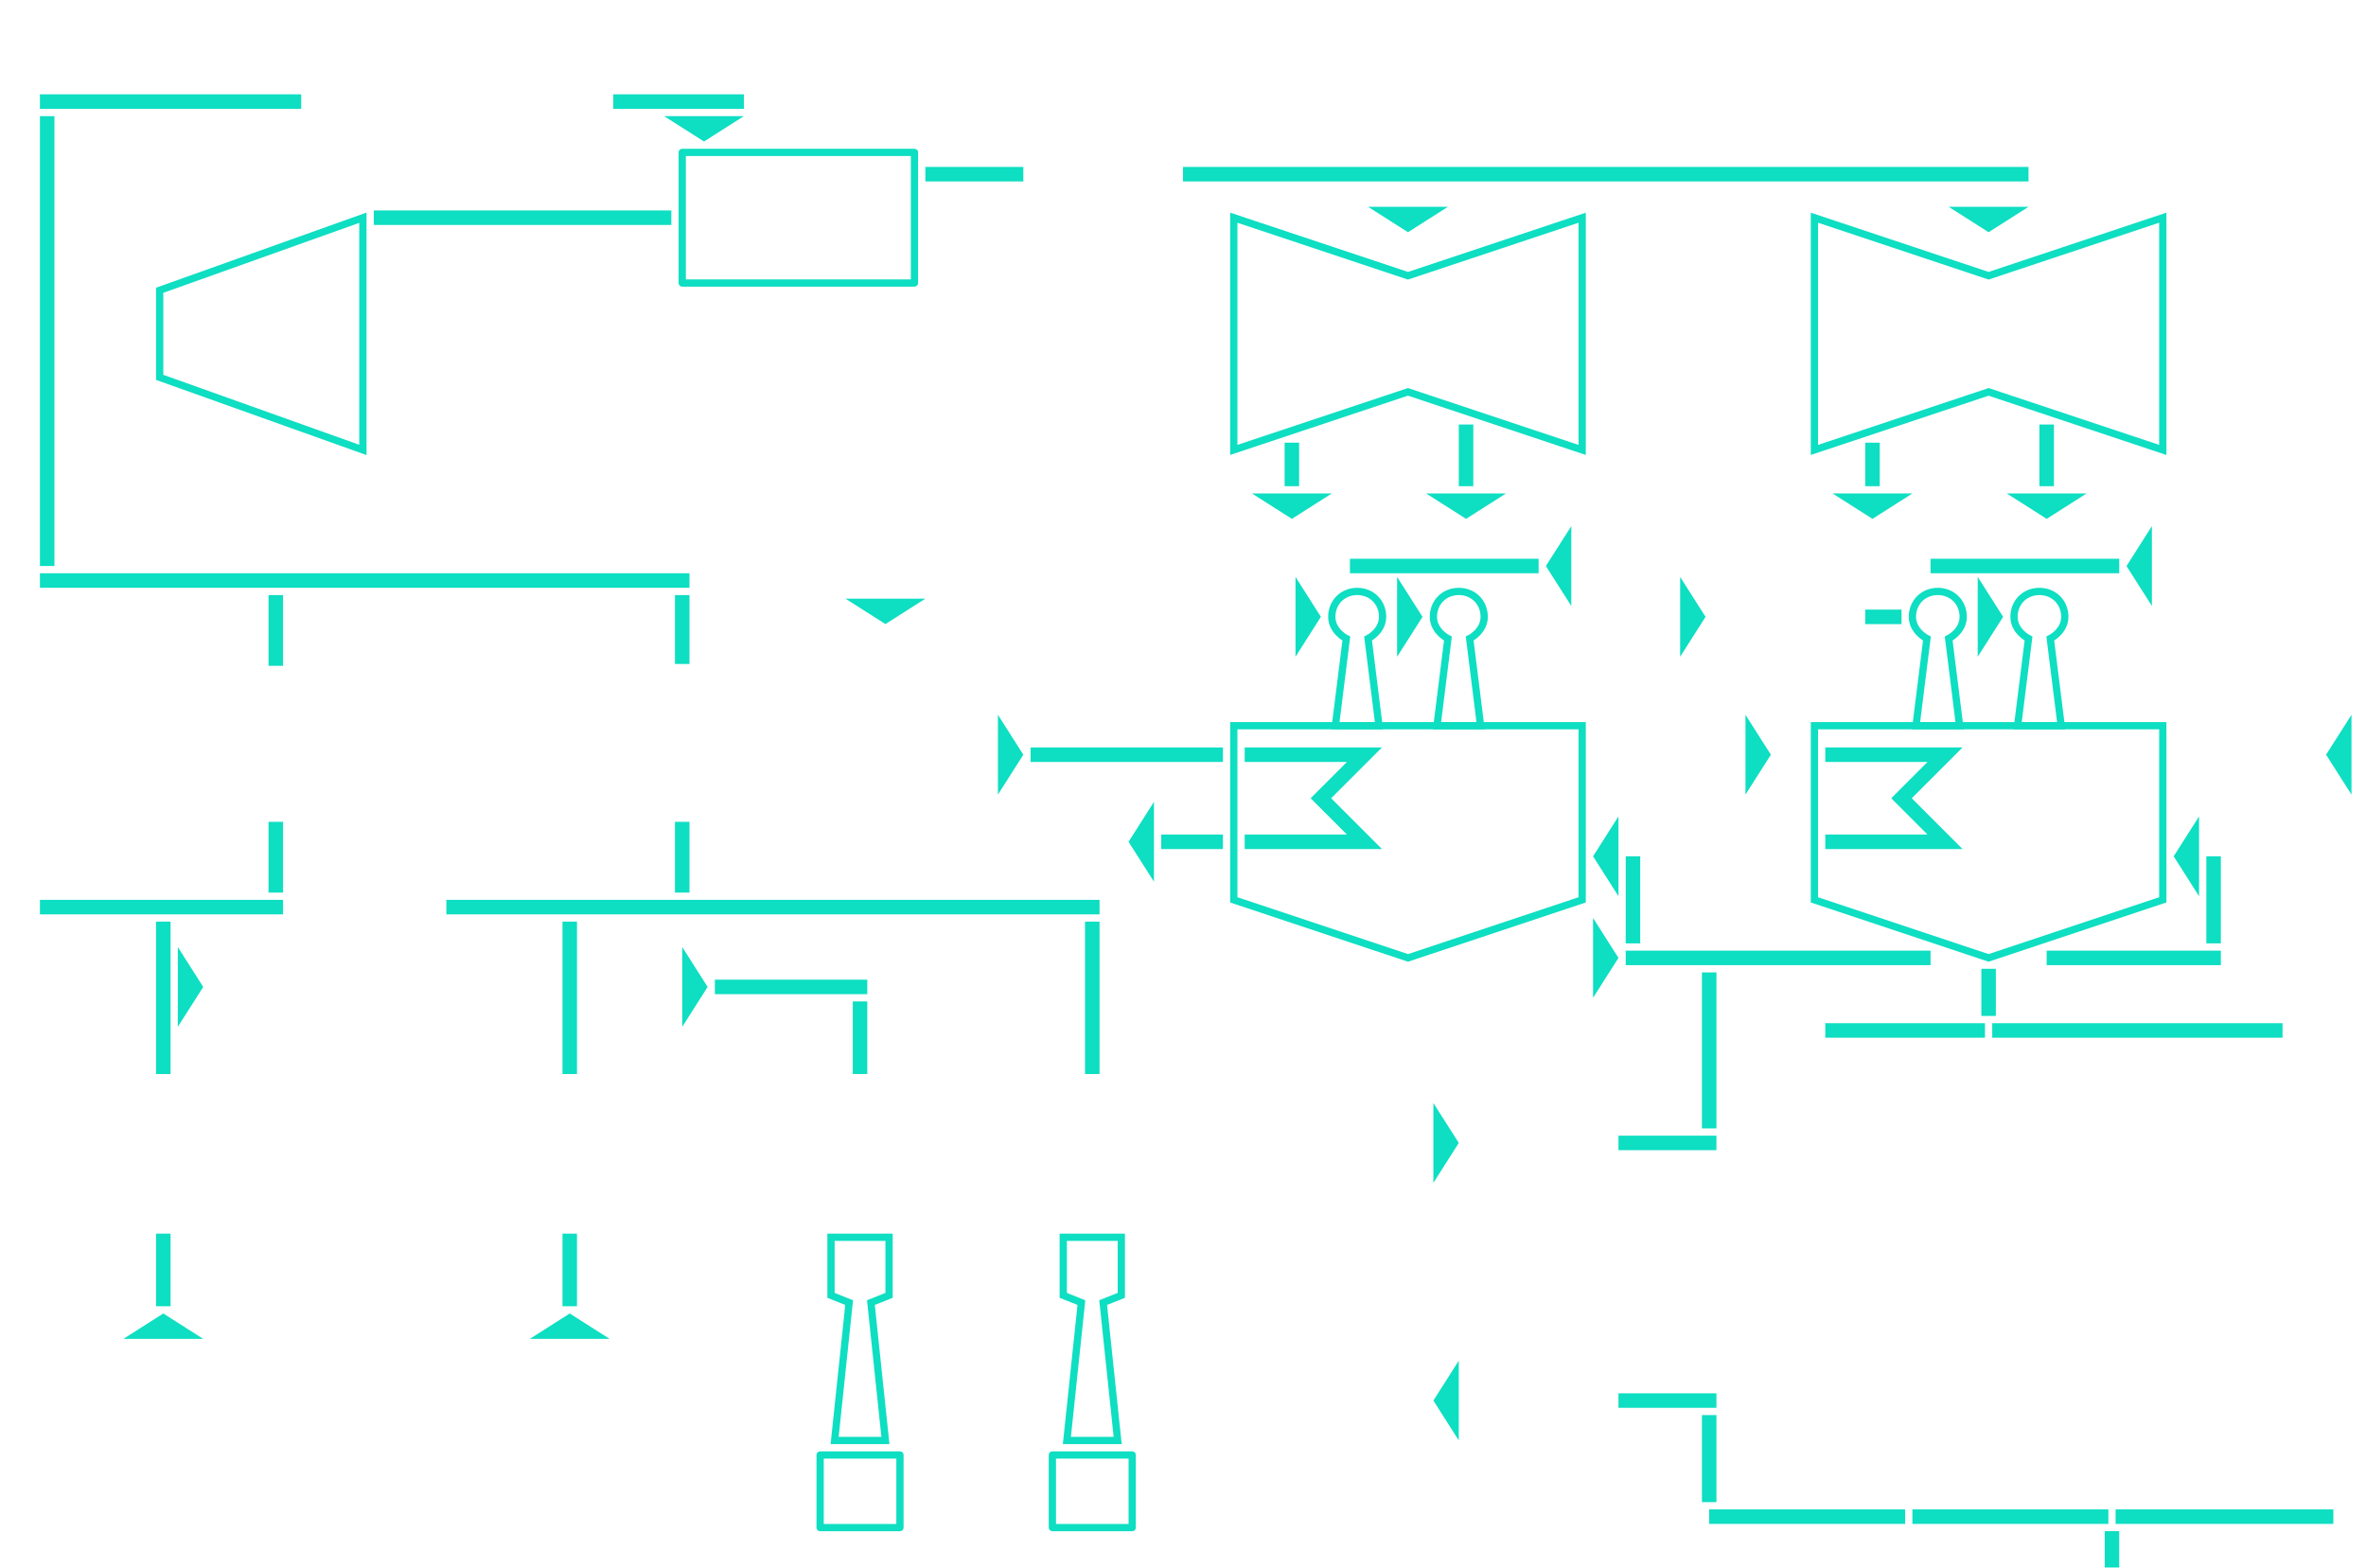
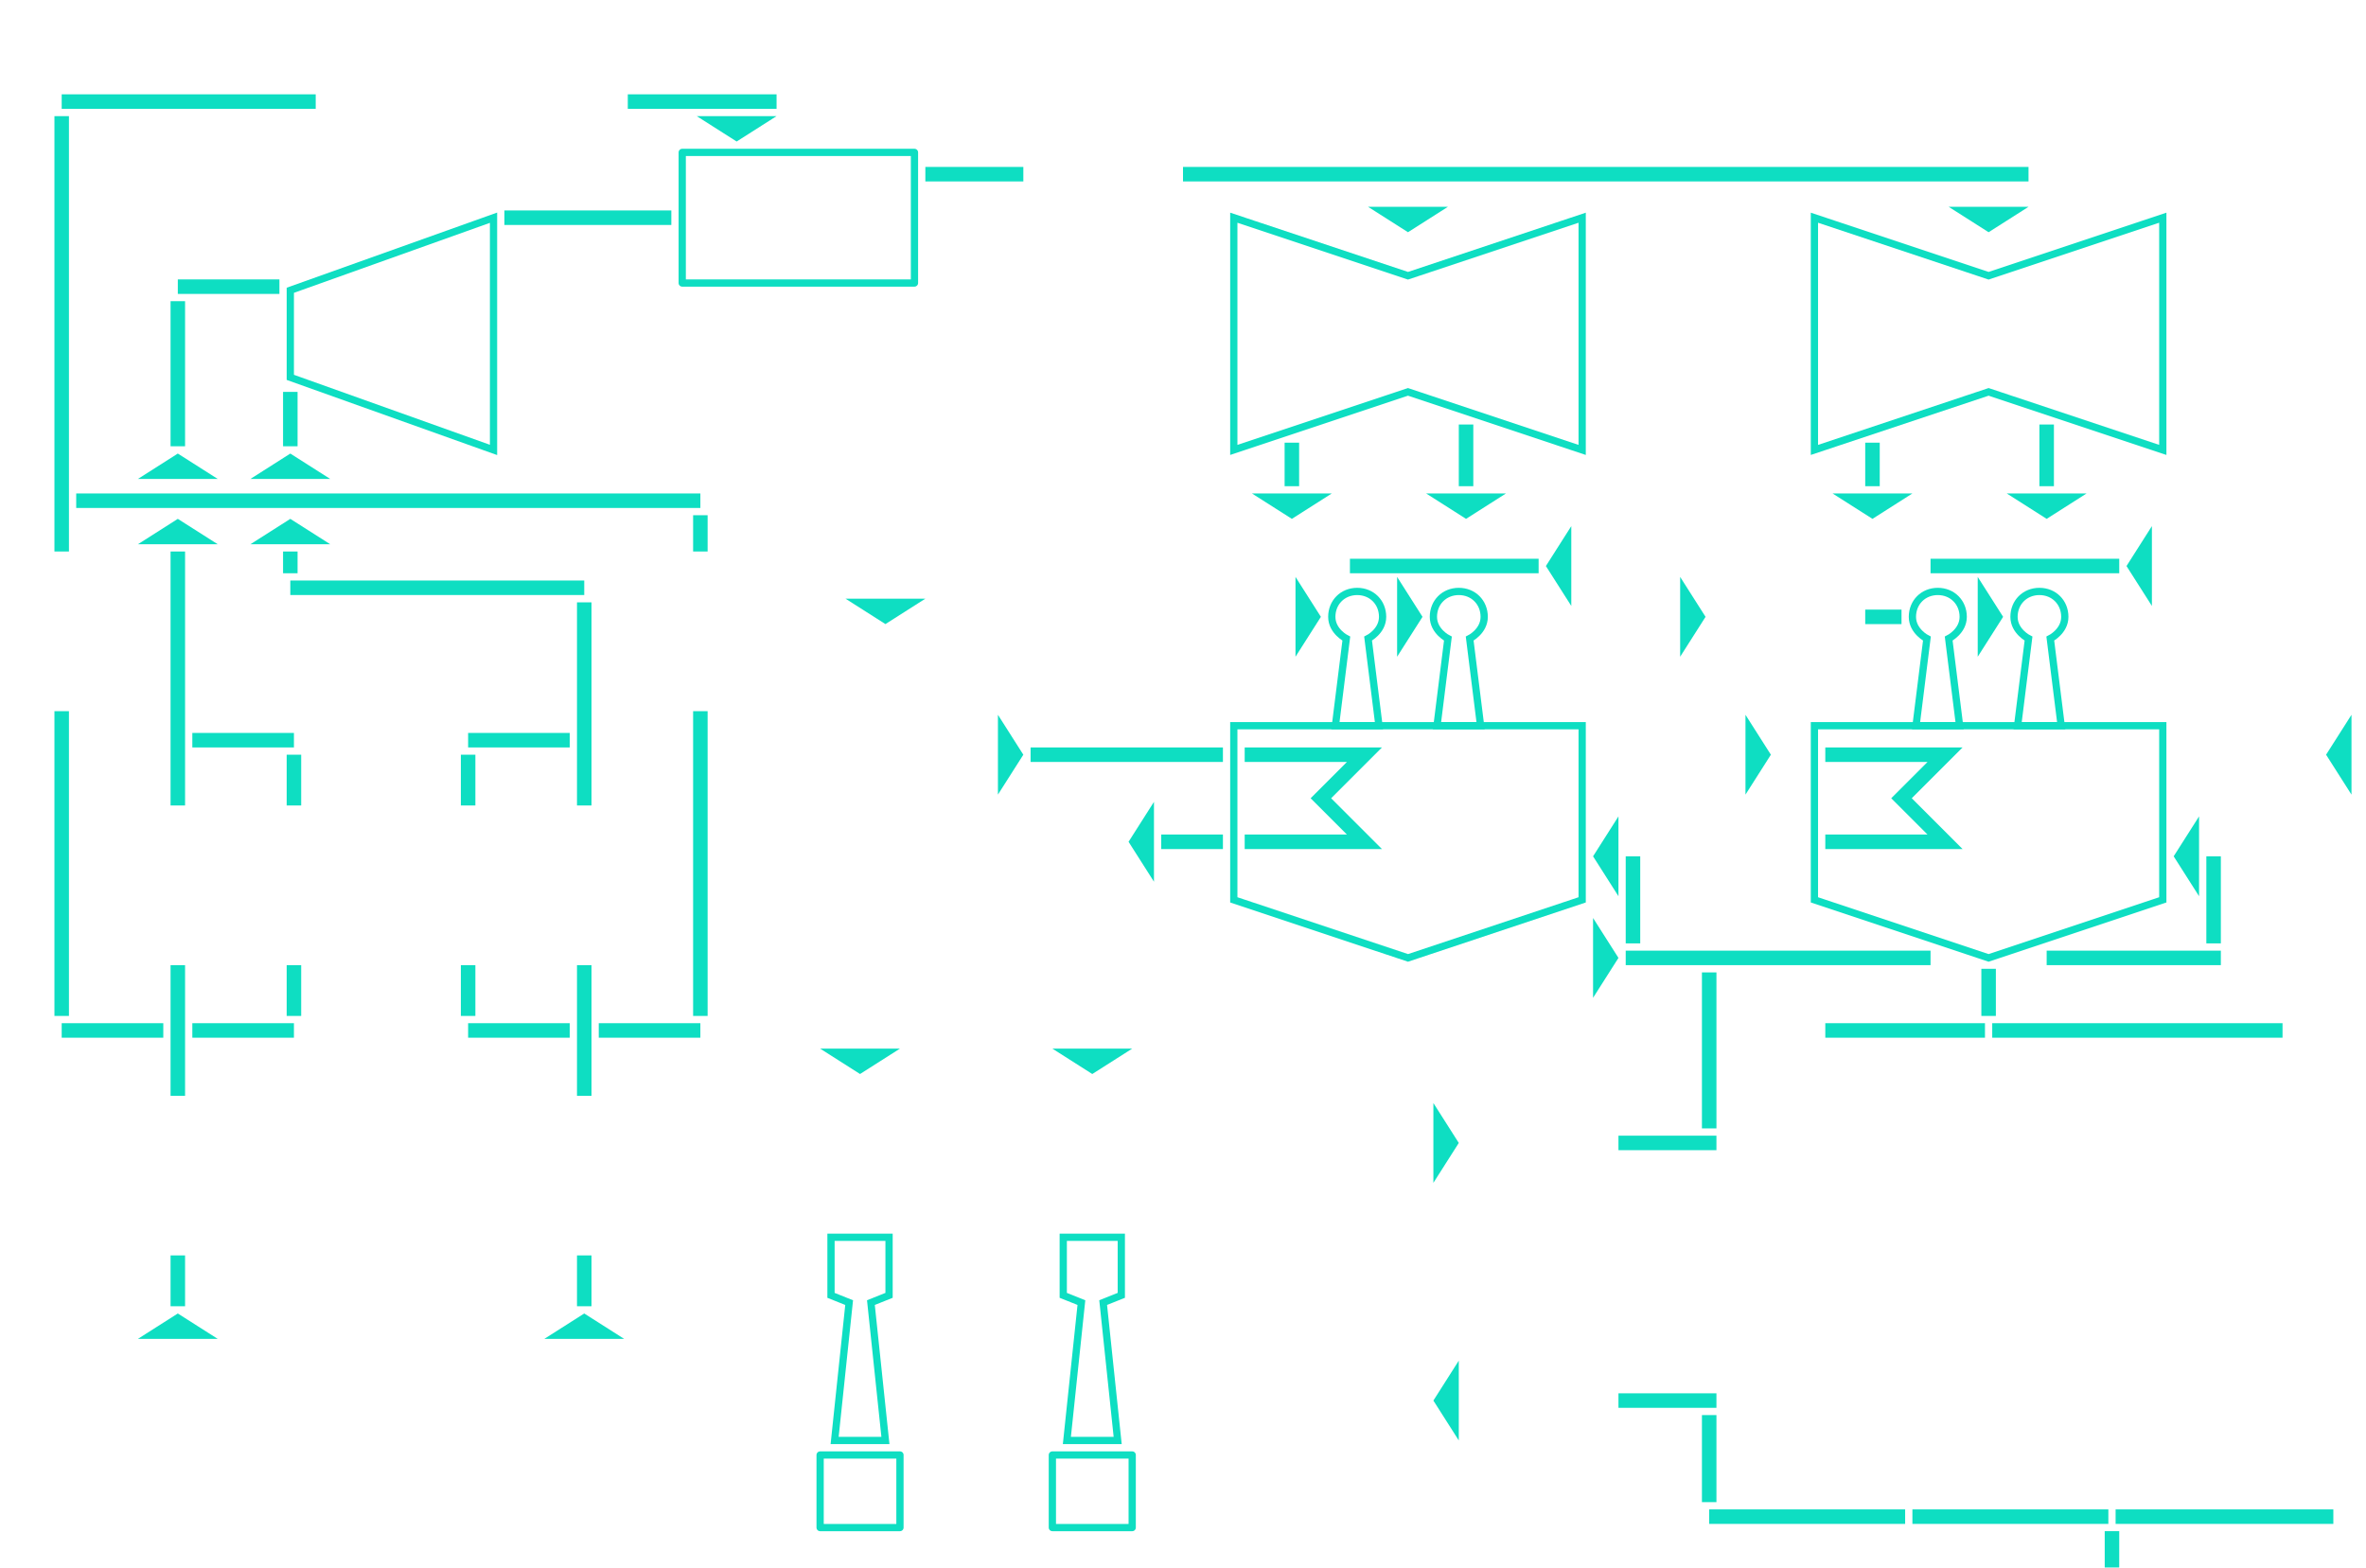
<svg xmlns="http://www.w3.org/2000/svg" width="652" height="432" viewBox="0 0 172.508 114.3" version="1.1" id="svg1" xml:space="preserve">
  <defs id="defs1" />
  <g id="layer2" style="display:inline">
-     <path style="fill:none;fill-opacity:1;stroke:#0edec2;stroke-width:1.058;stroke-linecap:butt;stroke-linejoin:round;stroke-dasharray:none;stroke-opacity:1" d="M 20.638,66.146 H 2.91" id="path2" />
-     <path style="display:inline;fill:none;fill-opacity:1;stroke:#0edec2;stroke-width:1.058;stroke-linecap:butt;stroke-linejoin:round;stroke-dasharray:none;stroke-opacity:1" d="m 80.169,66.146 -47.625,-4e-6" id="path2-9" />
-     <path style="display:inline;fill:none;fill-opacity:1;stroke:#0edec2;stroke-width:1.058;stroke-linecap:butt;stroke-linejoin:round;stroke-dasharray:none;stroke-opacity:1" d="M 50.271,42.333 H 2.91" id="path2-1" />
+     <path style="fill:none;fill-opacity:1;stroke:#0edec2;stroke-width:1.058;stroke-linecap:butt;stroke-linejoin:round;stroke-dasharray:none;stroke-opacity:1" d="m 21.431,75.142 -7.408,-10e-7" id="path2" />
+     <path style="display:inline;fill:none;fill-opacity:1;stroke:#0edec2;stroke-width:1.058;stroke-linecap:butt;stroke-linejoin:round;stroke-dasharray:none;stroke-opacity:1" d="m 11.906,75.142 -7.408,-10e-7" id="path2-29" />
+     <path style="display:inline;fill:none;fill-opacity:1;stroke:#0edec2;stroke-width:1.058;stroke-linecap:butt;stroke-linejoin:round;stroke-dasharray:none;stroke-opacity:1" d="m 21.431,70.379 v 3.704" id="path2-5" />
+     <path style="display:inline;fill:none;fill-opacity:1;stroke:#0edec2;stroke-width:1.058;stroke-linecap:butt;stroke-linejoin:round;stroke-dasharray:none;stroke-opacity:1" d="M 20.373,20.902 H 12.965" id="path2-1" />
+     <path style="display:inline;fill:none;fill-opacity:1;stroke:#0edec2;stroke-width:1.058;stroke-linecap:butt;stroke-linejoin:round;stroke-dasharray:none;stroke-opacity:1" d="m 42.598,42.862 -21.431,6e-6" id="path2-1-7" />
+     <path style="display:inline;fill:none;fill-opacity:1;stroke:#0edec2;stroke-width:1.058;stroke-linecap:butt;stroke-linejoin:round;stroke-dasharray:none;stroke-opacity:1" d="M 51.065,36.512 H 5.556" id="path2-1-7-5" />
    <path style="display:inline;fill:none;fill-opacity:1;stroke:#0edec2;stroke-width:1.058;stroke-linecap:butt;stroke-linejoin:round;stroke-dasharray:none;stroke-opacity:1" d="M 147.902,12.7 H 86.254" id="path2-48" />
    <path style="display:inline;fill:none;fill-opacity:1;stroke:#0edec2;stroke-width:1.058;stroke-linecap:butt;stroke-linejoin:round;stroke-dasharray:none;stroke-opacity:1" d="M 140.758,69.85 H 118.533" id="path2-48-0" />
    <path style="display:inline;fill:none;fill-opacity:1;stroke:#0edec2;stroke-width:1.058;stroke-linecap:butt;stroke-linejoin:round;stroke-dasharray:none;stroke-opacity:1" d="M 166.423,75.142 H 145.256" id="path2-48-0-5" />
    <path style="display:inline;fill:none;fill-opacity:1;stroke:#0edec2;stroke-width:1.058;stroke-linecap:butt;stroke-linejoin:round;stroke-dasharray:none;stroke-opacity:1" d="M 144.727,75.142 H 133.085" id="path2-48-0-5-8" />
    <path style="display:inline;fill:none;fill-opacity:1;stroke:#0edec2;stroke-width:1.058;stroke-linecap:butt;stroke-linejoin:round;stroke-dasharray:none;stroke-opacity:1" d="m 170.127,110.596 h -15.875" id="path2-48-0-5-5" />
    <path style="display:inline;fill:none;fill-opacity:1;stroke:#0edec2;stroke-width:1.058;stroke-linecap:butt;stroke-linejoin:round;stroke-dasharray:none;stroke-opacity:1" d="m 153.723,110.596 h -14.287" id="path2-48-0-5-8-3" />
    <path style="display:inline;fill:none;fill-opacity:1;stroke:#0edec2;stroke-width:1.058;stroke-linecap:butt;stroke-linejoin:round;stroke-dasharray:none;stroke-opacity:1" d="m 138.906,110.596 h -14.287" id="path2-48-0-5-8-3-0" />
    <path style="display:inline;fill:none;fill-opacity:1;stroke:#0edec2;stroke-width:1.058;stroke-linecap:butt;stroke-linejoin:round;stroke-dasharray:none;stroke-opacity:1" d="m 161.925,69.85 h -12.7" id="path2-48-0-8" />
-     <path style="display:inline;fill:none;fill-opacity:1;stroke:#0edec2;stroke-width:1.058;stroke-linecap:butt;stroke-linejoin:round;stroke-dasharray:none;stroke-opacity:1" d="m 3.44,8.467 1.6e-6,32.808" id="path2-48-4-37-2" />
+     <path style="display:inline;fill:none;fill-opacity:1;stroke:#0edec2;stroke-width:1.058;stroke-linecap:butt;stroke-linejoin:round;stroke-dasharray:none;stroke-opacity:1" d="m 4.498,8.467 0,31.75" id="path2-48-4-37-2" />
+     <path style="display:inline;fill:none;fill-opacity:1;stroke:#0edec2;stroke-width:1.058;stroke-linecap:butt;stroke-linejoin:round;stroke-dasharray:none;stroke-opacity:1" d="M 4.498,51.858 V 74.083" id="path2-48-4-37-2-2" />
+     <path style="display:inline;fill:none;fill-opacity:1;stroke:#0edec2;stroke-width:1.058;stroke-linecap:butt;stroke-linejoin:round;stroke-dasharray:none;stroke-opacity:1" d="m 43.656,75.142 7.408,-10e-7" id="path2-29-4" />
+     <path style="display:inline;fill:none;fill-opacity:1;stroke:#0edec2;stroke-width:1.058;stroke-linecap:butt;stroke-linejoin:round;stroke-dasharray:none;stroke-opacity:1" d="M 51.065,51.858 V 74.083" id="path2-48-4-37-2-2-7" />
    <path style="display:inline;fill:none;fill-opacity:1;stroke:#0edec2;stroke-width:1.058;stroke-linecap:butt;stroke-linejoin:round;stroke-dasharray:none;stroke-opacity:1" d="m 89.165,61.383 -4.498,0" id="path2-48-4-7" />
-     <path style="display:inline;fill:none;fill-opacity:1;stroke:#0edec2;stroke-width:1.058;stroke-linecap:butt;stroke-linejoin:round;stroke-dasharray:none;stroke-opacity:1" d="M 48.948,15.875 H 27.252" id="path2-48-4-7-0" />
-     <path style="display:inline;fill:none;fill-opacity:1;stroke:#0edec2;stroke-width:1.058;stroke-linecap:butt;stroke-linejoin:round;stroke-dasharray:none;stroke-opacity:1" d="m 20.108,59.928 v 5.159" id="path2-3-1" />
-     <path style="display:inline;fill:none;fill-opacity:1;stroke:#0edec2;stroke-width:1.058;stroke-linecap:butt;stroke-linejoin:round;stroke-dasharray:none;stroke-opacity:1" d="m 49.742,59.928 v 5.159" id="path2-3-1-5" />
-     <path style="display:inline;fill:none;fill-opacity:1;stroke:#0edec2;stroke-width:1.058;stroke-linecap:butt;stroke-linejoin:round;stroke-dasharray:none;stroke-opacity:1" d="m 49.742,43.392 v 5.027" id="path2-3-1-5-7" />
-     <path style="display:inline;fill:none;fill-opacity:1;stroke:#0edec2;stroke-width:1.058;stroke-linecap:butt;stroke-linejoin:round;stroke-dasharray:none;stroke-opacity:1" d="m 20.108,43.392 v 5.159" id="path2-3-1-7" />
-     <path style="display:inline;fill:none;fill-opacity:1;stroke:#0edec2;stroke-width:1.058;stroke-linecap:butt;stroke-linejoin:round;stroke-dasharray:none;stroke-opacity:1" d="M 2.91,7.408 H 21.96" id="path2-3-1-0-8" />
+     <path style="display:inline;fill:none;fill-opacity:1;stroke:#0edec2;stroke-width:1.058;stroke-linecap:butt;stroke-linejoin:round;stroke-dasharray:none;stroke-opacity:1" d="M 48.948,15.875 H 36.777" id="path2-48-4-7-0" />
+     <path style="display:inline;fill:none;fill-opacity:1;stroke:#0edec2;stroke-width:1.058;stroke-linecap:butt;stroke-linejoin:round;stroke-dasharray:none;stroke-opacity:1" d="m 21.167,28.575 1e-6,3.969" id="path2-3-1-5" />
+     <path style="display:inline;fill:none;fill-opacity:1;stroke:#0edec2;stroke-width:1.058;stroke-linecap:butt;stroke-linejoin:round;stroke-dasharray:none;stroke-opacity:1" d="m 51.065,37.571 v 2.646" id="path2-3-1-5-5" />
+     <path style="display:inline;fill:none;fill-opacity:1;stroke:#0edec2;stroke-width:1.058;stroke-linecap:butt;stroke-linejoin:round;stroke-dasharray:none;stroke-opacity:1" d="m 21.167,40.217 0,1.587" id="path2-3-1-5-5-4" />
+     <path style="display:inline;fill:none;fill-opacity:1;stroke:#0edec2;stroke-width:1.058;stroke-linecap:butt;stroke-linejoin:round;stroke-dasharray:none;stroke-opacity:1" d="m 4.498,7.408 18.521,-4.7e-6" id="path2-3-1-0-8" />
    <path style="display:inline;fill:none;fill-opacity:1;stroke:#0edec2;stroke-width:1.058;stroke-linecap:butt;stroke-linejoin:round;stroke-dasharray:none;stroke-opacity:1" d="m 67.469,12.7 h 7.144" id="path2-3-1-0-0" />
-     <path style="display:inline;fill:none;fill-opacity:1;stroke:#0edec2;stroke-width:1.058;stroke-linecap:butt;stroke-linejoin:round;stroke-dasharray:none;stroke-opacity:1" d="m 44.715,7.408 h 9.525" id="path2-3-1-0-0-3" />
+     <path style="display:inline;fill:none;fill-opacity:1;stroke:#0edec2;stroke-width:1.058;stroke-linecap:butt;stroke-linejoin:round;stroke-dasharray:none;stroke-opacity:1" d="m 45.773,7.408 10.848,4.7e-6" id="path2-3-1-0-0-3" />
    <path style="display:inline;fill:none;fill-opacity:1;stroke:#0edec2;stroke-width:1.058;stroke-linecap:butt;stroke-linejoin:round;stroke-dasharray:none;stroke-opacity:1" d="m 119.062,68.792 v -6.35" id="path2-3-1-6" />
    <path style="display:inline;fill:none;fill-opacity:1;stroke:#0edec2;stroke-width:1.058;stroke-linecap:butt;stroke-linejoin:round;stroke-dasharray:none;stroke-opacity:1" d="m 124.619,109.537 v -6.35" id="path2-3-1-6-0" />
    <path style="display:inline;fill:none;fill-opacity:1;stroke:#0edec2;stroke-width:1.058;stroke-linecap:butt;stroke-linejoin:round;stroke-dasharray:none;stroke-opacity:1" d="m 124.619,82.285 0,-11.377" id="path2-3-1-6-0-2" />
    <path style="display:inline;fill:none;fill-opacity:1;stroke:#0edec2;stroke-width:1.058;stroke-linecap:butt;stroke-linejoin:round;stroke-dasharray:none;stroke-opacity:1" d="m 89.165,55.033 -14.023,0" id="path2-48-7" />
    <path style="display:inline;fill:none;fill-opacity:1;stroke:#0edec2;stroke-width:1.058;stroke-linecap:butt;stroke-linejoin:miter;stroke-dasharray:none;stroke-opacity:1" d="m 90.752,61.383 h 8.731 l -3.175,-3.175 3.175,-3.175 h -8.731" id="path2-48-7-7" />
    <path style="display:inline;fill:none;fill-opacity:1;stroke:#0edec2;stroke-width:1.058;stroke-linecap:butt;stroke-linejoin:miter;stroke-dasharray:none;stroke-opacity:1" d="m 133.085,61.383 h 8.731 l -3.175,-3.175 3.175,-3.175 h -8.731" id="path2-48-7-7-5" />
    <path style="display:inline;fill:none;fill-opacity:1;stroke:#0edec2;stroke-width:1.058;stroke-linecap:butt;stroke-linejoin:round;stroke-dasharray:none;stroke-opacity:1" d="M 112.183,41.275 H 98.425" id="path2-48-7-8" />
    <path style="display:inline;fill:none;fill-opacity:1;stroke:#0edec2;stroke-width:1.058;stroke-linecap:butt;stroke-linejoin:round;stroke-dasharray:none;stroke-opacity:1" d="M 154.517,41.275 H 140.758" id="path2-48-7-8-0" />
    <path style="display:inline;fill:none;fill-opacity:1;stroke:#0edec2;stroke-width:1.058;stroke-linecap:butt;stroke-linejoin:round;stroke-dasharray:none;stroke-opacity:1" d="m 138.642,44.979 h -2.646" id="path2-48-7-8-0-8" />
    <path style="display:inline;fill:#0edec2;fill-opacity:1;stroke:none;stroke-width:0.794;stroke-linecap:butt;stroke-linejoin:round;stroke-dasharray:none;stroke-opacity:1" d="m 112.713,41.275 1.852,2.91 v -5.821 z" id="path7-7-9-1" />
    <path style="display:inline;fill:#0edec2;fill-opacity:1;stroke:none;stroke-width:0.794;stroke-linecap:butt;stroke-linejoin:round;stroke-dasharray:none;stroke-opacity:1" d="m 82.285,61.383 1.852,2.91 v -5.821 z" id="path7-7-9-1-5" />
    <path style="display:inline;fill:#0edec2;fill-opacity:1;stroke:none;stroke-width:0.794;stroke-linecap:butt;stroke-linejoin:round;stroke-dasharray:none;stroke-opacity:1" d="m 155.046,41.275 1.852,2.91 v -5.821 z" id="path7-7-9-1-2" />
-     <path style="display:inline;fill:none;fill-opacity:1;stroke:#0edec2;stroke-width:1.058;stroke-linecap:butt;stroke-linejoin:round;stroke-dasharray:none;stroke-opacity:1" d="m 11.906,67.204 0,11.113" id="path2-3-1-53" />
-     <path style="display:inline;fill:none;fill-opacity:1;stroke:#0edec2;stroke-width:1.058;stroke-linecap:butt;stroke-linejoin:round;stroke-dasharray:none;stroke-opacity:1" d="m 41.54,67.204 10e-7,11.113" id="path2-3-1-5-8" />
-     <path style="display:inline;fill:none;fill-opacity:1;stroke:#0edec2;stroke-width:1.058;stroke-linecap:butt;stroke-linejoin:round;stroke-dasharray:none;stroke-opacity:1" d="m 63.235,71.967 h -11.113" id="path2-3-1-5-8-8" />
-     <path style="display:inline;fill:none;fill-opacity:1;stroke:#0edec2;stroke-width:1.058;stroke-linecap:butt;stroke-linejoin:round;stroke-dasharray:none;stroke-opacity:1" d="m 79.64,67.204 10e-7,11.113" id="path2-3-1-5-8-0" />
-     <path style="display:inline;fill:none;fill-opacity:1;stroke:#0edec2;stroke-width:1.058;stroke-linecap:butt;stroke-linejoin:round;stroke-dasharray:none;stroke-opacity:1" d="m 62.706,73.025 -4e-6,5.292" id="path2-3-1-5-8-0-5" />
-     <path style="display:inline;fill:none;fill-opacity:1;stroke:#0edec2;stroke-width:1.058;stroke-linecap:butt;stroke-linejoin:round;stroke-dasharray:none;stroke-opacity:1" d="m 41.54,89.958 0,5.292" id="path2-3-1-5-7-8" />
-     <path style="display:inline;fill:none;fill-opacity:1;stroke:#0edec2;stroke-width:1.058;stroke-linecap:butt;stroke-linejoin:round;stroke-dasharray:none;stroke-opacity:1" d="m 11.906,89.958 0,5.292" id="path2-3-1-7-3" />
+     <path style="display:inline;fill:none;fill-opacity:1;stroke:#0edec2;stroke-width:1.058;stroke-linecap:butt;stroke-linejoin:round;stroke-dasharray:none;stroke-opacity:1" d="m 12.965,70.379 v 9.525" id="path2-3-1-53" />
+     <path style="display:inline;fill:none;fill-opacity:1;stroke:#0edec2;stroke-width:1.058;stroke-linecap:butt;stroke-linejoin:round;stroke-dasharray:none;stroke-opacity:1" d="m 42.598,70.379 -10e-7,9.525" id="path2-3-1-5-8" />
+     <path style="display:inline;fill:none;fill-opacity:1;stroke:#0edec2;stroke-width:1.058;stroke-linecap:butt;stroke-linejoin:round;stroke-dasharray:none;stroke-opacity:1" d="m 42.598,91.546 v 3.704" id="path2-3-1-5-7-8" />
+     <path style="display:inline;fill:none;fill-opacity:1;stroke:#0edec2;stroke-width:1.058;stroke-linecap:butt;stroke-linejoin:round;stroke-dasharray:none;stroke-opacity:1" d="m 12.965,91.546 v 3.704" id="path2-3-1-7-3" />
    <path style="display:inline;fill:none;fill-opacity:1;stroke:#0edec2;stroke-width:1.058;stroke-linecap:butt;stroke-linejoin:round;stroke-dasharray:none;stroke-opacity:1" d="m 125.148,102.129 h -7.144" id="path2-48-7-8-0-8-2" />
    <path style="display:inline;fill:none;fill-opacity:1;stroke:#0edec2;stroke-width:1.058;stroke-linecap:butt;stroke-linejoin:round;stroke-dasharray:none;stroke-opacity:1" d="m 125.148,83.344 h -7.144" id="path2-48-7-8-0-8-2-7" />
    <path style="display:inline;fill:#0edec2;fill-opacity:1;stroke:none;stroke-width:0.794;stroke-linecap:butt;stroke-linejoin:round;stroke-dasharray:none;stroke-opacity:1" d="m 104.51,102.129 1.852,2.91 v -5.821 z" id="path7-7-1-4-2-0" />
    <path style="display:inline;fill:#0edec2;fill-opacity:1;stroke:none;stroke-width:0.794;stroke-linecap:butt;stroke-linejoin:round;stroke-dasharray:none;stroke-opacity:1" d="m 106.362,83.344 -1.852,2.91 v -5.821 z" id="path7-7-1-4-2-0-9" />
-     <path style="display:inline;fill:#0edec2;fill-opacity:1;stroke:none;stroke-width:0.794;stroke-linecap:butt;stroke-linejoin:round;stroke-dasharray:none;stroke-opacity:1" d="m 51.594,71.967 -1.852,2.91 v -5.821 z" id="path7-7-1-4-2-0-9-3" />
+     <path style="display:inline;fill:#0edec2;fill-opacity:1;stroke:none;stroke-width:0.794;stroke-linecap:butt;stroke-linejoin:round;stroke-dasharray:none;stroke-opacity:1" d="m 62.706,78.317 -2.91,-1.852 h 5.821 z" id="path7-7-1-4-2-0-9-3" />
+     <path style="display:inline;fill:none;fill-opacity:1;stroke:#0edec2;stroke-width:1.058;stroke-linecap:butt;stroke-linejoin:round;stroke-dasharray:none;stroke-opacity:1" d="m 34.131,75.142 7.408,-10e-7" id="path2-2" />
+     <path style="display:inline;fill:none;fill-opacity:1;stroke:#0edec2;stroke-width:1.058;stroke-linecap:butt;stroke-linejoin:round;stroke-dasharray:none;stroke-opacity:1" d="m 34.131,70.379 v 3.704" id="path2-5-9" />
+     <path style="display:inline;fill:none;fill-opacity:1;stroke:#0edec2;stroke-width:1.058;stroke-linecap:butt;stroke-linejoin:round;stroke-dasharray:none;stroke-opacity:1" d="m 21.431,53.975 -7.408,1e-6" id="path2-0" />
+     <path style="display:inline;fill:none;fill-opacity:1;stroke:#0edec2;stroke-width:1.058;stroke-linecap:butt;stroke-linejoin:round;stroke-dasharray:none;stroke-opacity:1" d="M 21.431,58.737 V 55.033" id="path2-5-93" />
+     <path style="display:inline;fill:none;fill-opacity:1;stroke:#0edec2;stroke-width:1.058;stroke-linecap:butt;stroke-linejoin:round;stroke-dasharray:none;stroke-opacity:1" d="m 12.965,32.544 -10e-7,-10.583" id="path2-3-1-53-6" />
+     <path style="display:inline;fill:none;fill-opacity:1;stroke:#0edec2;stroke-width:1.058;stroke-linecap:butt;stroke-linejoin:round;stroke-dasharray:none;stroke-opacity:1" d="M 42.598,58.737 V 43.921" id="path2-3-1-5-8-0" />
+     <path style="display:inline;fill:none;fill-opacity:1;stroke:#0edec2;stroke-width:1.058;stroke-linecap:butt;stroke-linejoin:round;stroke-dasharray:none;stroke-opacity:1" d="m 12.965,58.737 -1e-6,-18.521" id="path2-3-1-5-8-0-0" />
+     <path style="display:inline;fill:none;fill-opacity:1;stroke:#0edec2;stroke-width:1.058;stroke-linecap:butt;stroke-linejoin:round;stroke-dasharray:none;stroke-opacity:1" d="m 34.131,53.975 7.408,10e-7" id="path2-2-6" />
+     <path style="display:inline;fill:none;fill-opacity:1;stroke:#0edec2;stroke-width:1.058;stroke-linecap:butt;stroke-linejoin:round;stroke-dasharray:none;stroke-opacity:1" d="M 34.131,58.737 V 55.033" id="path2-5-9-2" />
  </g>
  <g id="layer3" style="display:inline">
    <path style="fill:none;fill-opacity:1;stroke:#0edec2;stroke-width:0.529;stroke-linecap:square;stroke-linejoin:round;stroke-dasharray:none;stroke-opacity:1" d="m 49.742,11.113 16.933,-1e-6 v 9.525 l -16.933,10e-7 z" id="path3-2-4" />
    <path style="display:inline;fill:#0edec2;fill-opacity:1;stroke:none;stroke-width:0.794;stroke-linecap:butt;stroke-linejoin:round;stroke-dasharray:none;stroke-opacity:1" d="m 64.558,45.508 2.91,-1.852 h -5.821 z" id="path7-7" />
-     <path style="display:inline;fill:#0edec2;fill-opacity:1;stroke:none;stroke-width:0.794;stroke-linecap:butt;stroke-linejoin:round;stroke-dasharray:none;stroke-opacity:1" d="m 51.329,10.319 2.91,-1.852 h -5.821 z" id="path7-7-44" />
+     <path style="display:inline;fill:#0edec2;fill-opacity:1;stroke:none;stroke-width:0.794;stroke-linecap:butt;stroke-linejoin:round;stroke-dasharray:none;stroke-opacity:1" d="m 53.71,10.319 2.91,-1.852 h -5.821 z" id="path7-7-44" />
    <path style="display:inline;fill:#0edec2;fill-opacity:1;stroke:none;stroke-width:0.794;stroke-linecap:butt;stroke-linejoin:round;stroke-dasharray:none;stroke-opacity:1" d="m 102.658,16.933 2.91,-1.852 h -5.821 z" id="path7-7-44-2" />
    <path style="display:inline;fill:#0edec2;fill-opacity:1;stroke:none;stroke-width:0.794;stroke-linecap:butt;stroke-linejoin:round;stroke-dasharray:none;stroke-opacity:1" d="m 94.192,37.835 2.91,-1.852 h -5.821 z" id="path7-7-44-2-5" />
    <path style="display:inline;fill:none;fill-opacity:1;stroke:#0edec2;stroke-width:1.058;stroke-linecap:butt;stroke-linejoin:round;stroke-dasharray:none;stroke-opacity:1" d="m 94.192,35.454 v -3.175" id="path2-3-1-6-3" />
    <path style="display:inline;fill:none;fill-opacity:1;stroke:#0edec2;stroke-width:1.058;stroke-linecap:butt;stroke-linejoin:round;stroke-dasharray:none;stroke-opacity:1" d="M 144.992,74.083 V 70.644" id="path2-3-1-6-3-4" />
    <path style="display:inline;fill:none;fill-opacity:1;stroke:#0edec2;stroke-width:1.058;stroke-linecap:butt;stroke-linejoin:round;stroke-dasharray:none;stroke-opacity:1" d="m 153.987,114.3 v -2.646" id="path2-3-1-6-3-4-9" />
    <path style="display:inline;fill:#0edec2;fill-opacity:1;stroke:none;stroke-width:0.794;stroke-linecap:butt;stroke-linejoin:round;stroke-dasharray:none;stroke-opacity:1" d="m 106.892,37.835 2.91,-1.852 h -5.821 z" id="path7-7-44-2-5-3" />
    <path style="display:inline;fill:none;fill-opacity:1;stroke:#0edec2;stroke-width:1.058;stroke-linecap:butt;stroke-linejoin:round;stroke-dasharray:none;stroke-opacity:1" d="M 106.892,35.454 V 30.956" id="path2-3-1-6-3-8" />
    <path style="display:inline;fill:#0edec2;fill-opacity:1;stroke:none;stroke-width:0.794;stroke-linecap:butt;stroke-linejoin:round;stroke-dasharray:none;stroke-opacity:1" d="m 136.525,37.835 2.91,-1.852 h -5.821 z" id="path7-7-44-2-5-1" />
+     <path style="display:inline;fill:#0edec2;fill-opacity:1;stroke:none;stroke-width:0.794;stroke-linecap:butt;stroke-linejoin:round;stroke-dasharray:none;stroke-opacity:1" d="m 21.167,37.835 -2.91,1.852 h 5.821 z" id="path7-7-44-2-5-1-0" />
+     <path style="display:inline;fill:#0edec2;fill-opacity:1;stroke:none;stroke-width:0.794;stroke-linecap:butt;stroke-linejoin:round;stroke-dasharray:none;stroke-opacity:1" d="m 12.965,37.835 -2.91,1.852 h 5.821 z" id="path7-7-44-2-5-1-0-0" />
+     <path style="display:inline;fill:#0edec2;fill-opacity:1;stroke:none;stroke-width:0.794;stroke-linecap:butt;stroke-linejoin:round;stroke-dasharray:none;stroke-opacity:1" d="m 21.167,33.073 -2.91,1.852 h 5.821 z" id="path7-7-44-2-5-1-0-7" />
+     <path style="display:inline;fill:#0edec2;fill-opacity:1;stroke:none;stroke-width:0.794;stroke-linecap:butt;stroke-linejoin:round;stroke-dasharray:none;stroke-opacity:1" d="m 12.965,33.073 -2.91,1.852 h 5.821 z" id="path7-7-44-2-5-1-0-0-4" />
    <path style="display:inline;fill:none;fill-opacity:1;stroke:#0edec2;stroke-width:1.058;stroke-linecap:butt;stroke-linejoin:round;stroke-dasharray:none;stroke-opacity:1" d="m 136.525,35.454 v -3.175" id="path2-3-1-6-3-5" />
    <path style="display:inline;fill:#0edec2;fill-opacity:1;stroke:none;stroke-width:0.794;stroke-linecap:butt;stroke-linejoin:round;stroke-dasharray:none;stroke-opacity:1" d="m 149.225,37.835 2.91,-1.852 h -5.821 z" id="path7-7-44-2-5-3-9" />
    <path style="display:inline;fill:none;fill-opacity:1;stroke:#0edec2;stroke-width:1.058;stroke-linecap:butt;stroke-linejoin:round;stroke-dasharray:none;stroke-opacity:1" d="M 149.225,35.454 V 30.956" id="path2-3-1-6-3-8-8" />
    <path style="display:inline;fill:#0edec2;fill-opacity:1;stroke:none;stroke-width:0.794;stroke-linecap:butt;stroke-linejoin:round;stroke-dasharray:none;stroke-opacity:1" d="m 144.992,16.933 2.91,-1.852 h -5.821 z" id="path7-7-44-9" />
    <path style="display:inline;fill:#0edec2;fill-opacity:1;stroke:none;stroke-width:0.794;stroke-linecap:butt;stroke-linejoin:round;stroke-dasharray:none;stroke-opacity:1" d="m 116.152,62.442 1.852,2.91 v -5.821 z" id="path7-7-9" />
    <path style="display:inline;fill:none;fill-opacity:1;stroke:#0edec2;stroke-width:1.058;stroke-linecap:butt;stroke-linejoin:round;stroke-dasharray:none;stroke-opacity:1" d="m 161.396,68.792 v -6.35" id="path2-3-1-6-4" />
    <path style="display:inline;fill:#0edec2;fill-opacity:1;stroke:none;stroke-width:0.794;stroke-linecap:butt;stroke-linejoin:round;stroke-dasharray:none;stroke-opacity:1" d="m 158.485,62.442 1.852,2.91 v -5.821 z" id="path7-7-9-8" />
    <path style="display:inline;fill:#0edec2;fill-opacity:1;stroke:none;stroke-width:0.794;stroke-linecap:butt;stroke-linejoin:round;stroke-dasharray:none;stroke-opacity:1" d="m 118.004,69.85 -1.852,2.91 V 66.94 Z" id="path7-7-1" />
-     <path style="display:inline;fill:#0edec2;fill-opacity:1;stroke:none;stroke-width:0.794;stroke-linecap:butt;stroke-linejoin:round;stroke-dasharray:none;stroke-opacity:1" d="m 41.54,95.779 2.91,1.852 h -5.821 z" id="path7-7-1-3" />
-     <path style="display:inline;fill:#0edec2;fill-opacity:1;stroke:none;stroke-width:0.794;stroke-linecap:butt;stroke-linejoin:round;stroke-dasharray:none;stroke-opacity:1" d="m 11.906,95.779 2.91,1.852 H 8.996 Z" id="path7-7-1-3-6" />
-     <path style="fill:none;stroke:#0edec2;stroke-width:0.529;stroke-opacity:1" d="m 11.642,21.167 v 6.35 l 14.817,5.292 V 15.875 Z" id="path1" />
+     <path style="display:inline;fill:#0edec2;fill-opacity:1;stroke:none;stroke-width:0.794;stroke-linecap:butt;stroke-linejoin:round;stroke-dasharray:none;stroke-opacity:1" d="m 42.598,95.779 2.91,1.852 h -5.821 z" id="path7-7-1-3" />
+     <path style="display:inline;fill:#0edec2;fill-opacity:1;stroke:none;stroke-width:0.794;stroke-linecap:butt;stroke-linejoin:round;stroke-dasharray:none;stroke-opacity:1" d="m 12.965,95.779 2.91,1.852 h -5.821 z" id="path7-7-1-3-6" />
+     <path style="fill:none;stroke:#0edec2;stroke-width:0.529;stroke-opacity:1" d="m 21.167,21.167 v 6.35 l 14.817,5.292 V 15.875 Z" id="path1" />
    <path style="display:inline;fill:none;stroke:#0edec2;stroke-width:0.529;stroke-opacity:1" d="m 89.958,15.875 v 16.933 l 12.7,-4.233 12.7,4.233 V 15.875 l -12.7,4.233 z" id="path5" />
    <path style="display:inline;fill:none;stroke:#0edec2;stroke-width:0.529;stroke-opacity:1" d="m 132.292,15.875 v 16.933 l 12.7,-4.233 12.7,4.233 V 15.875 l -12.7,4.233 z" id="path5-0" />
    <path style="display:inline;fill:none;stroke:#0edec2;stroke-width:0.529;stroke-opacity:1" d="m 89.958,52.917 h 25.4 v 12.7 l -12.7,4.233 -12.7,-4.233 z" id="path7" />
    <path style="display:inline;fill:none;stroke:#0edec2;stroke-width:0.529;stroke-opacity:1" d="m 97.367,52.917 0.794,-6.35 c 0,0 -1.058,-0.529 -1.058,-1.587 0,-1.058 0.794,-1.852 1.852,-1.852 1.058,0 1.852,0.794 1.852,1.852 0,1.058 -1.058,1.587 -1.058,1.587 l 0.794,6.35 z" id="path8" />
    <path style="display:inline;fill:none;stroke:#0edec2;stroke-width:0.529;stroke-opacity:1" d="m 104.775,52.917 0.794,-6.35 c 0,0 -1.058,-0.529 -1.058,-1.587 0,-1.058 0.794,-1.852 1.852,-1.852 1.058,0 1.852,0.794 1.852,1.852 0,1.058 -1.058,1.587 -1.058,1.587 l 0.794,6.35 z" id="path8-2" />
    <path style="display:inline;fill:none;stroke:#0edec2;stroke-width:0.529;stroke-opacity:1" d="m 132.292,52.917 h 25.4 v 12.7 l -12.7,4.233 -12.7,-4.233 z" id="path7-70" />
    <path style="display:inline;fill:none;stroke:#0edec2;stroke-width:0.529;stroke-opacity:1" d="m 139.7,52.917 0.794,-6.35 c 0,0 -1.058,-0.529 -1.058,-1.587 0,-1.058 0.794,-1.852 1.852,-1.852 1.058,0 1.852,0.794 1.852,1.852 0,1.058 -1.058,1.587 -1.058,1.587 l 0.794,6.35 z" id="path8-9" />
    <path style="display:inline;fill:none;stroke:#0edec2;stroke-width:0.529;stroke-opacity:1" d="m 147.108,52.917 0.794,-6.35 c 0,0 -1.058,-0.529 -1.058,-1.587 0,-1.058 0.794,-1.852 1.852,-1.852 1.058,0 1.852,0.794 1.852,1.852 0,1.058 -1.058,1.587 -1.058,1.587 l 0.794,6.35 z" id="path8-2-3" />
    <path style="display:inline;fill:#0edec2;fill-opacity:1;stroke:none;stroke-width:0.794;stroke-linecap:butt;stroke-linejoin:round;stroke-dasharray:none;stroke-opacity:1" d="m 129.117,55.033 -1.852,2.91 v -5.821 z" id="path7-7-1-4" />
    <path style="display:inline;fill:#0edec2;fill-opacity:1;stroke:none;stroke-width:0.794;stroke-linecap:butt;stroke-linejoin:round;stroke-dasharray:none;stroke-opacity:1" d="m 124.354,44.979 -1.852,2.91 v -5.821 z" id="path7-7-1-4-2" />
    <path style="display:inline;fill:#0edec2;fill-opacity:1;stroke:none;stroke-width:0.794;stroke-linecap:butt;stroke-linejoin:round;stroke-dasharray:none;stroke-opacity:1" d="m 146.05,44.979 -1.852,2.91 v -5.821 z" id="path7-7-1-4-2-6" />
    <path style="display:inline;fill:#0edec2;fill-opacity:1;stroke:none;stroke-width:0.794;stroke-linecap:butt;stroke-linejoin:round;stroke-dasharray:none;stroke-opacity:1" d="m 96.308,44.979 -1.852,2.91 v -5.821 z" id="path7-7-1-4-2-1" />
    <path style="display:inline;fill:#0edec2;fill-opacity:1;stroke:none;stroke-width:0.794;stroke-linecap:butt;stroke-linejoin:round;stroke-dasharray:none;stroke-opacity:1" d="m 74.612,55.033 -1.852,2.91 v -5.821 z" id="path7-7-1-4-2-1-6" />
    <path style="display:inline;fill:#0edec2;fill-opacity:1;stroke:none;stroke-width:0.794;stroke-linecap:butt;stroke-linejoin:round;stroke-dasharray:none;stroke-opacity:1" d="m 103.717,44.979 -1.852,2.91 v -5.821 z" id="path7-7-1-4-2-9" />
    <path style="display:inline;fill:#0edec2;fill-opacity:1;stroke:none;stroke-width:0.794;stroke-linecap:butt;stroke-linejoin:round;stroke-dasharray:none;stroke-opacity:1" d="m 169.598,55.033 1.852,2.91 v -5.821 z" id="path7-7-1-6" />
    <path style="display:inline;fill:none;stroke:#0edec2;stroke-width:0.529;stroke-opacity:1" d="m 60.854,105.04 1.058,-10.054 -1.323,-0.529 v -4.233 h 4.233 v 4.233 l -1.323,0.529 1.058,10.054 z" id="path3-7" />
    <path style="display:inline;fill:none;fill-opacity:1;stroke:#0edec2;stroke-width:0.529;stroke-linecap:square;stroke-linejoin:round;stroke-dasharray:none;stroke-opacity:1" d="m 59.796,106.098 h 5.821 v 5.292 l -5.821,1e-5 z" id="path3-2-4-2" />
    <path style="display:inline;fill:none;stroke:#0edec2;stroke-width:0.529;stroke-opacity:1" d="M 77.787,105.04 78.846,94.985 77.523,94.456 v -4.233 h 4.233 v 4.233 l -1.323,0.529 1.058,10.054 z" id="path3-7-6" />
    <path style="display:inline;fill:none;fill-opacity:1;stroke:#0edec2;stroke-width:0.529;stroke-linecap:square;stroke-linejoin:round;stroke-dasharray:none;stroke-opacity:1" d="m 76.729,106.098 h 5.821 v 5.292 l -5.821,1e-5 z" id="path3-2-4-2-1" />
-     <path style="display:inline;fill:#0edec2;fill-opacity:1;stroke:none;stroke-width:0.794;stroke-linecap:butt;stroke-linejoin:round;stroke-dasharray:none;stroke-opacity:1" d="m 14.817,71.967 -1.852,2.91 v -5.821 z" id="path7-7-1-4-2-0-9-3-2" />
+     <path style="display:inline;fill:#0edec2;fill-opacity:1;stroke:none;stroke-width:0.794;stroke-linecap:butt;stroke-linejoin:round;stroke-dasharray:none;stroke-opacity:1" d="m 79.64,78.317 -2.91,-1.852 h 5.821 z" id="path7-7-1-4-2-0-9-3-2" />
  </g>
  <g id="layer5" style="display:none">
-     <rect style="display:inline;fill:#d76f78;fill-opacity:1;stroke:none;stroke-width:0.265;stroke-linecap:round;stroke-linejoin:round;stroke-opacity:1" id="rect1-5-1-7-1-8" width="4.763" height="10.583" x="-9.79" y="33.602" transform="rotate(-90)" />
-     <rect style="display:inline;fill:#d76f78;fill-opacity:1;stroke:none;stroke-width:0.265;stroke-linecap:round;stroke-linejoin:round;stroke-opacity:1" id="rect1-5-1-7-1-8-5" width="4.763" height="10.583" x="-9.79" y="22.49" transform="rotate(-90)" />
-     <rect style="display:inline;fill:#d76f78;fill-opacity:1;stroke:none;stroke-width:0.265;stroke-linecap:round;stroke-linejoin:round;stroke-opacity:1" id="rect1-5-1-7-1-8-1-8" width="4.763" height="10.583" x="32.544" y="43.392" />
+     <rect style="display:inline;fill:#d76f78;fill-opacity:1;stroke:none;stroke-width:0.265;stroke-linecap:round;stroke-linejoin:round;stroke-opacity:1" id="rect1-5-1-7-1-8" width="4.763" height="10.583" x="-9.79" y="34.66" transform="rotate(-90)" />
+     <rect style="display:inline;fill:#d76f78;fill-opacity:1;stroke:none;stroke-width:0.265;stroke-linecap:round;stroke-linejoin:round;stroke-opacity:1" id="rect1-5-1-7-1-8-5" width="4.763" height="10.583" x="-9.79" y="23.548" transform="rotate(-90)" />
+     <rect style="display:inline;fill:#d76f78;fill-opacity:1;stroke:none;stroke-width:0.265;stroke-linecap:round;stroke-linejoin:round;stroke-opacity:1" id="rect1-5-1-7-1-8-1-8" width="4.763" height="10.583" x="31.75" y="59.267" />
    <rect style="display:inline;fill:#d76f78;fill-opacity:1;stroke:none;stroke-width:0.265;stroke-linecap:round;stroke-linejoin:round;stroke-opacity:1" id="rect1-5-1-7-1-8-7" width="4.763" height="10.583" x="-15.081" y="75.142" transform="rotate(-90)" />
    <rect style="display:inline;fill:#d76f78;fill-opacity:1;stroke:none;stroke-width:0.265;stroke-linecap:round;stroke-linejoin:round;stroke-opacity:1" id="rect1-5-1-7-1-8-7-2" width="4.763" height="10.583" x="-57.415" y="116.152" transform="rotate(-90)" />
    <rect style="display:inline;fill:#d76f78;fill-opacity:1;stroke:none;stroke-width:0.265;stroke-linecap:round;stroke-linejoin:round;stroke-opacity:1" id="rect1-5-1-7-1-8-7-2-9" width="4.763" height="10.583" x="-47.36" y="124.883" transform="rotate(-90)" />
    <rect style="display:inline;fill:#d76f78;fill-opacity:1;stroke:none;stroke-width:0.265;stroke-linecap:round;stroke-linejoin:round;stroke-opacity:1" id="rect1-5-1-7-1-8-7-2-9-2" width="4.763" height="10.583" x="-104.51" y="106.892" transform="rotate(-90)" />
    <rect style="display:inline;fill:#d76f78;fill-opacity:1;stroke:none;stroke-width:0.265;stroke-linecap:round;stroke-linejoin:round;stroke-opacity:1" id="rect1-5-1-7-1-8-7-2-9-2-2" width="4.763" height="10.583" x="-85.725" y="106.892" transform="rotate(-90)" />
    <rect style="display:inline;fill:#d76f78;fill-opacity:1;stroke:none;stroke-width:0.265;stroke-linecap:round;stroke-linejoin:round;stroke-opacity:1" id="rect1-5-1-7-1-8-7-7" width="4.763" height="10.583" x="-57.415" y="158.485" transform="rotate(-90)" />
-     <rect style="display:inline;fill:#d76f78;fill-opacity:1;stroke:none;stroke-width:0.265;stroke-linecap:round;stroke-linejoin:round;stroke-opacity:1" id="rect1-5-1-7-1-8-27" width="4.763" height="10.583" x="-37.306" y="-65.087" transform="scale(-1)" />
-     <rect style="display:inline;fill:#d76f78;fill-opacity:1;stroke:none;stroke-width:0.265;stroke-linecap:round;stroke-linejoin:round;stroke-opacity:1" id="rect1-5-1-7-1-8-27-3" width="4.763" height="10.583" x="-14.023" y="-19.05" transform="scale(-1)" />
-     <rect style="display:inline;fill:#d76f78;fill-opacity:1;stroke:none;stroke-width:0.265;stroke-linecap:round;stroke-linejoin:round;stroke-opacity:1" id="rect1-5-1-7-1-8-27-34" width="4.763" height="10.583" x="-7.673" y="-65.087" transform="scale(-1)" />
-     <rect style="display:inline;fill:#d76f78;fill-opacity:1;stroke:none;stroke-width:0.265;stroke-linecap:round;stroke-linejoin:round;stroke-opacity:1" id="rect1-5-1-7-1-8-27-34-3" width="4.763" height="10.583" x="-52.123" y="-59.531" transform="scale(-1)" />
-     <rect style="display:inline;fill:#d76f78;fill-opacity:1;stroke:none;stroke-width:0.265;stroke-linecap:round;stroke-linejoin:round;stroke-opacity:1" id="rect1-5-1-7-1-8-27-7" width="4.763" height="10.583" x="-22.49" y="-59.531" transform="scale(-1)" />
-     <rect style="display:inline;fill:#d76f78;fill-opacity:1;stroke:none;stroke-width:0.265;stroke-linecap:round;stroke-linejoin:round;stroke-opacity:1" id="rect1-5-1-7-1-8-27-34-3-1" width="4.763" height="10.583" x="-43.921" y="-89.429" transform="scale(-1)" />
+     <rect style="display:inline;fill:#d76f78;fill-opacity:1;stroke:none;stroke-width:0.265;stroke-linecap:round;stroke-linejoin:round;stroke-opacity:1" id="rect1-5-1-7-1-8-27" width="4.763" height="10.583" x="-23.812" y="-69.85" transform="scale(-1)" />
+     <rect style="display:inline;fill:#d76f78;fill-opacity:1;stroke:none;stroke-width:0.265;stroke-linecap:round;stroke-linejoin:round;stroke-opacity:1" id="rect1-5-1-7-1-8-27-3" width="4.763" height="10.583" x="-53.446" y="-51.329" transform="scale(-1)" />
+     <rect style="display:inline;fill:#d76f78;fill-opacity:1;stroke:none;stroke-width:0.265;stroke-linecap:round;stroke-linejoin:round;stroke-opacity:1" id="rect1-5-1-7-1-8-27-34" width="4.763" height="10.583" x="-44.979" y="-69.85" transform="scale(-1)" />
+     <rect style="display:inline;fill:#d76f78;fill-opacity:1;stroke:none;stroke-width:0.265;stroke-linecap:round;stroke-linejoin:round;stroke-opacity:1" id="rect1-5-1-7-1-8-27-34-3" width="4.763" height="10.583" x="-15.346" y="-69.85" transform="scale(-1)" />
+     <rect style="display:inline;fill:#d76f78;fill-opacity:1;stroke:none;stroke-width:0.265;stroke-linecap:round;stroke-linejoin:round;stroke-opacity:1" id="rect1-5-1-7-1-8-27-7" width="4.763" height="10.583" x="-6.879" y="-51.329" transform="scale(-1)" />
+     <rect style="display:inline;fill:#d76f78;fill-opacity:1;stroke:none;stroke-width:0.265;stroke-linecap:round;stroke-linejoin:round;stroke-opacity:1" id="rect1-5-1-7-1-8-27-34-3-1" width="4.763" height="10.583" x="-44.979" y="-91.017" transform="scale(-1)" />
    <rect style="display:inline;fill:#d76f78;fill-opacity:1;stroke:none;stroke-width:0.265;stroke-linecap:round;stroke-linejoin:round;stroke-opacity:1" id="rect1-5-1-7-1-8-27-34-3-1-6" width="4.763" height="10.583" x="-65.088" y="-89.429" transform="scale(-1)" />
    <rect style="display:inline;fill:#d76f78;fill-opacity:1;stroke:none;stroke-width:0.265;stroke-linecap:round;stroke-linejoin:round;stroke-opacity:1" id="rect1-5-1-7-1-8-27-34-3-1-6-8" width="4.763" height="10.583" x="-82.021" y="-89.429" transform="scale(-1)" />
-     <rect style="display:inline;fill:#d76f78;fill-opacity:1;stroke:none;stroke-width:0.265;stroke-linecap:round;stroke-linejoin:round;stroke-opacity:1" id="rect1-5-1-7-1-8-27-7-8" width="4.763" height="10.583" x="-14.287" y="-89.429" transform="scale(-1)" />
-     <rect style="display:inline;fill:#d76f78;fill-opacity:1;stroke:none;stroke-width:0.265;stroke-linecap:round;stroke-linejoin:round;stroke-opacity:1" id="rect1-5-1-7-1-8-27-1" width="4.763" height="10.583" x="-7.673" y="-53.975" transform="scale(-1)" />
+     <rect style="display:inline;fill:#d76f78;fill-opacity:1;stroke:none;stroke-width:0.265;stroke-linecap:round;stroke-linejoin:round;stroke-opacity:1" id="rect1-5-1-7-1-8-27-7-8" width="4.763" height="10.583" x="-15.346" y="-91.017" transform="scale(-1)" />
    <rect style="display:inline;fill:#d76f78;fill-opacity:1;stroke:none;stroke-width:0.265;stroke-linecap:round;stroke-linejoin:round;stroke-opacity:1" id="rect1-5-1-7-1-8-27-5" width="4.763" height="10.583" x="-66.94" y="-32.015" transform="scale(-1)" />
    <rect style="display:inline;fill:#d76f78;fill-opacity:1;stroke:none;stroke-width:0.265;stroke-linecap:round;stroke-linejoin:round;stroke-opacity:1" id="rect1-5-1-7-1-8-27-6" width="4.763" height="10.583" x="-66.94" y="-43.127" transform="scale(-1)" />
    <rect style="display:inline;fill:#d76f78;fill-opacity:1;stroke:none;stroke-width:0.265;stroke-linecap:round;stroke-linejoin:round;stroke-opacity:1" id="rect1-5-1-7-1-8-27-34-2-2" width="4.763" height="10.583" x="-137.848" y="76.2" transform="scale(-1,1)" />
    <rect style="display:inline;fill:#d76f78;fill-opacity:1;stroke:none;stroke-width:0.265;stroke-linecap:round;stroke-linejoin:round;stroke-opacity:1" id="rect1-5-1-7-1-8-27-6-09-7" width="4.763" height="10.583" x="-141.552" y="98.954" transform="scale(-1,1)" />
    <rect style="display:inline;fill:#d76f78;fill-opacity:1;stroke:none;stroke-width:0.265;stroke-linecap:round;stroke-linejoin:round;stroke-opacity:1" id="rect1-5-1-7-1-8-5-8-9-6-6" width="11.112" height="9.525" x="87.312" y="130.704" transform="matrix(0,1,1,0,0,0)" />
    <rect style="display:inline;fill:#d76f78;fill-opacity:1;stroke:none;stroke-width:0.265;stroke-linecap:round;stroke-linejoin:round;stroke-opacity:1" id="rect1-5-1-7-1-8-27-34-2-2-7" width="4.763" height="10.583" x="-152.665" y="76.2" transform="scale(-1,1)" />
    <rect style="display:inline;fill:#d76f78;fill-opacity:1;stroke:none;stroke-width:0.265;stroke-linecap:round;stroke-linejoin:round;stroke-opacity:1" id="rect1-5-1-7-1-8-27-6-09-7-6" width="4.763" height="10.583" x="-156.369" y="98.954" transform="scale(-1,1)" />
    <rect style="display:inline;fill:#d76f78;fill-opacity:1;stroke:none;stroke-width:0.265;stroke-linecap:round;stroke-linejoin:round;stroke-opacity:1" id="rect1-5-1-7-1-8-5-8-9-6-6-3" width="11.112" height="9.525" x="87.312" y="145.521" transform="matrix(0,1,1,0,0,0)" />
    <rect style="display:inline;fill:#d76f78;fill-opacity:1;stroke:none;stroke-width:0.265;stroke-linecap:round;stroke-linejoin:round;stroke-opacity:1" id="rect1-5-1-7-1-8-27-34-2-2-7-9" width="4.763" height="10.583" x="-166.423" y="76.2" transform="scale(-1,1)" />
    <rect style="display:inline;fill:#d76f78;fill-opacity:1;stroke:none;stroke-width:0.265;stroke-linecap:round;stroke-linejoin:round;stroke-opacity:1" id="rect1-5-1-7-1-8-27-6-09-7-6-6" width="4.763" height="10.583" x="-170.127" y="98.954" transform="scale(-1,1)" />
    <rect style="display:inline;fill:#d76f78;fill-opacity:1;stroke:none;stroke-width:0.265;stroke-linecap:round;stroke-linejoin:round;stroke-opacity:1" id="rect1-5-1-7-1-8-5-8-9-6-6-3-2" width="11.112" height="9.525" x="87.312" y="159.279" transform="matrix(0,1,1,0,0,0)" />
  </g>
</svg>
